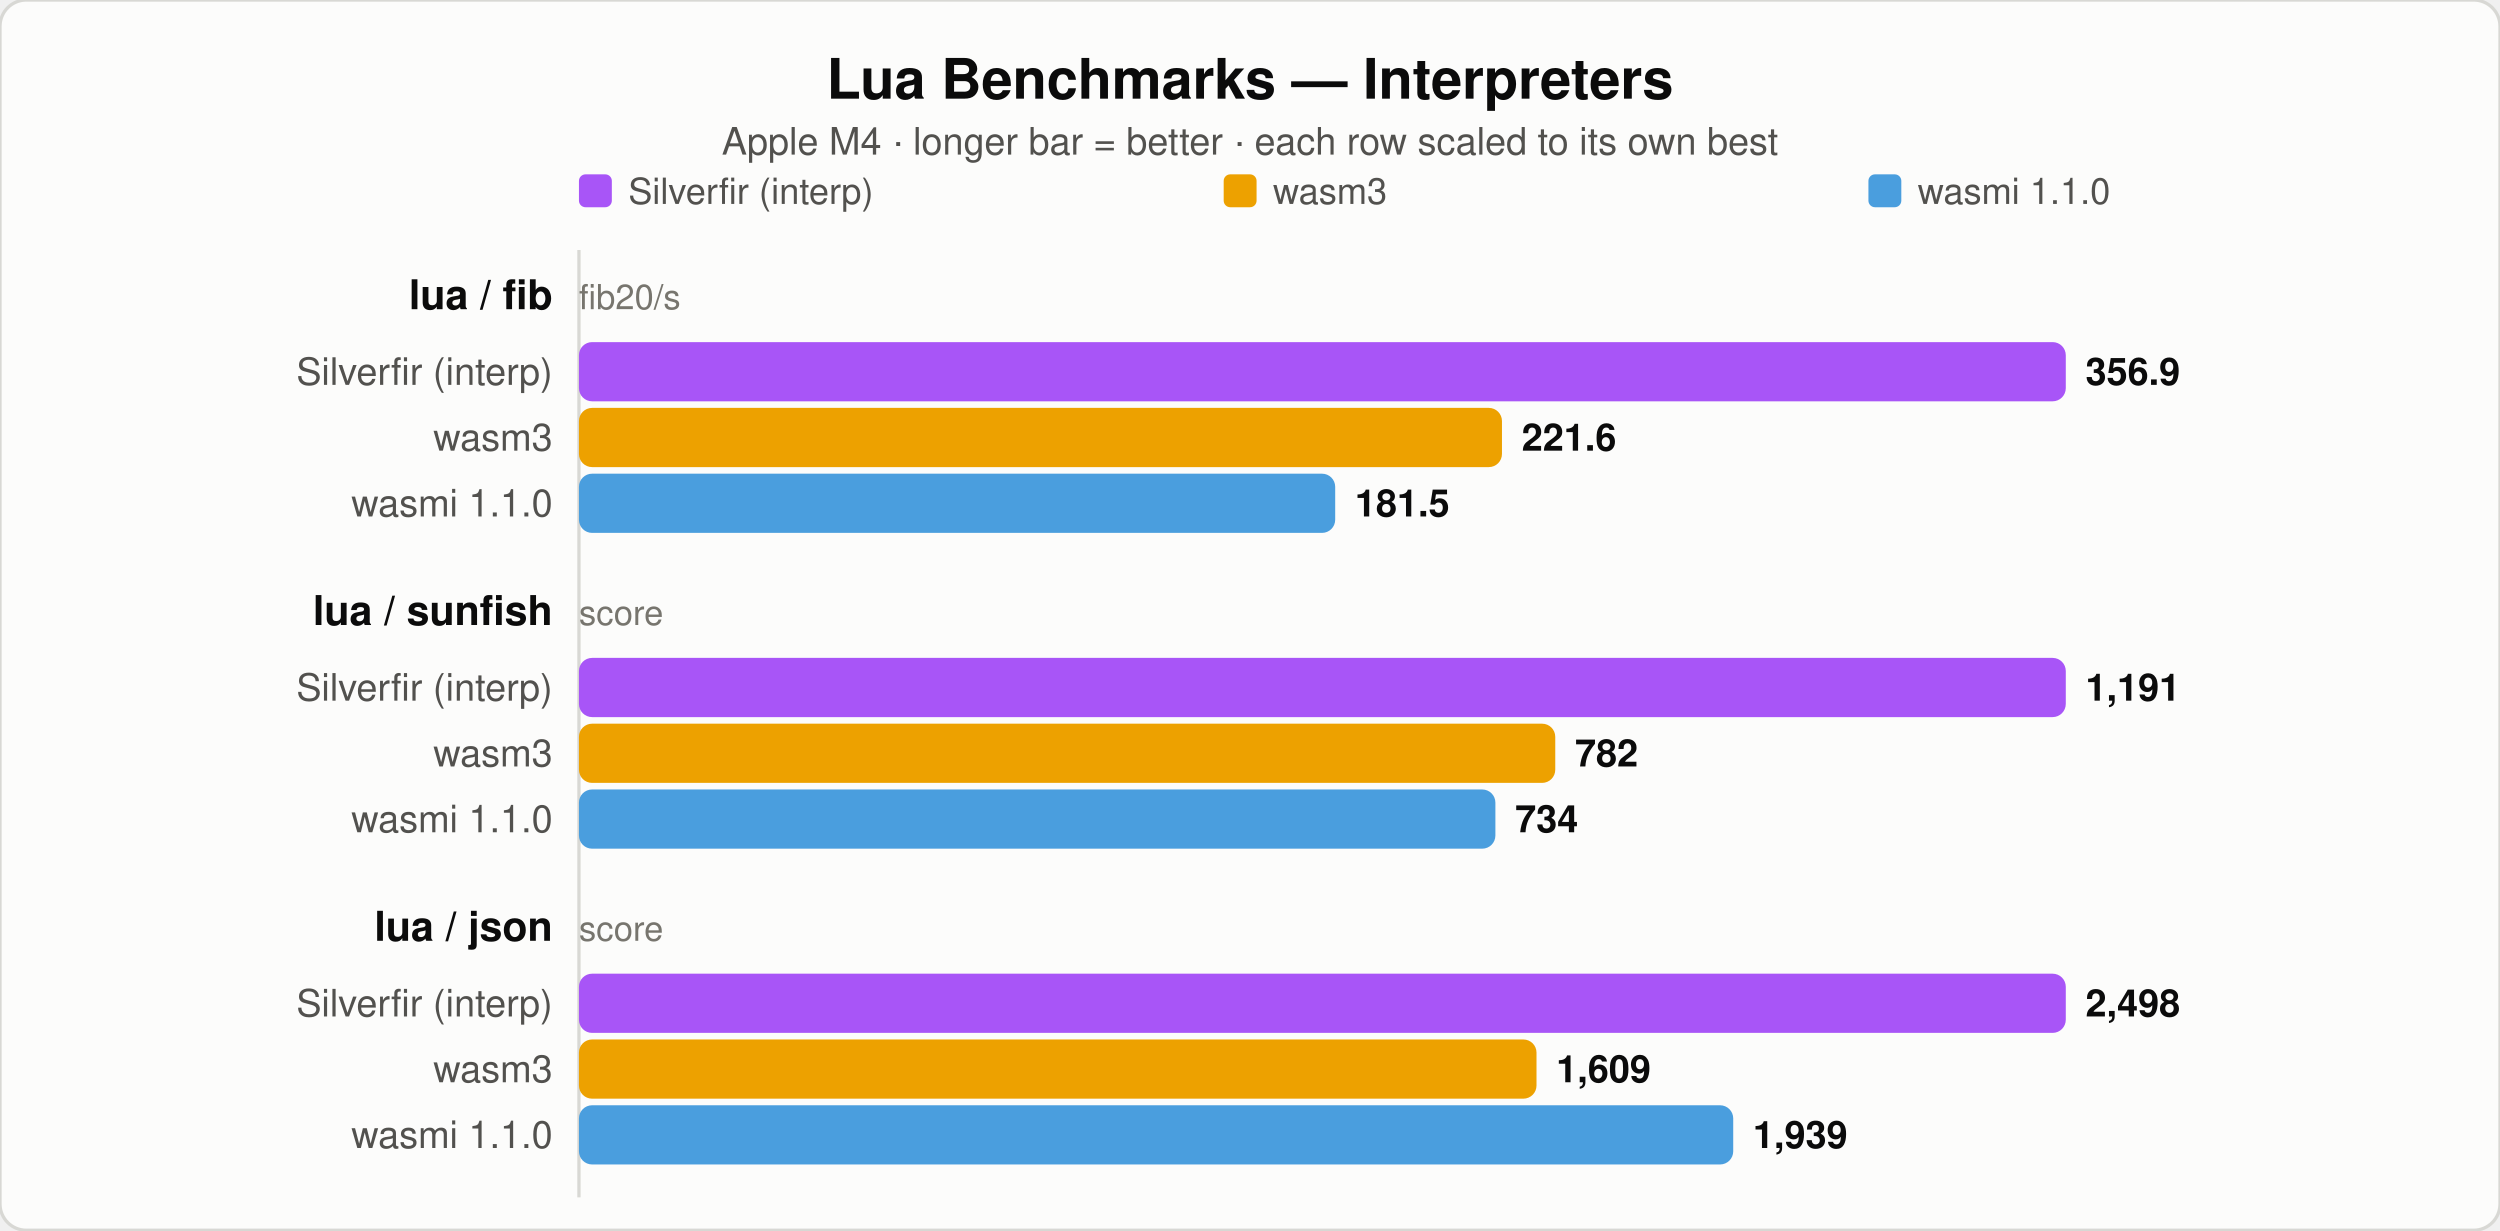
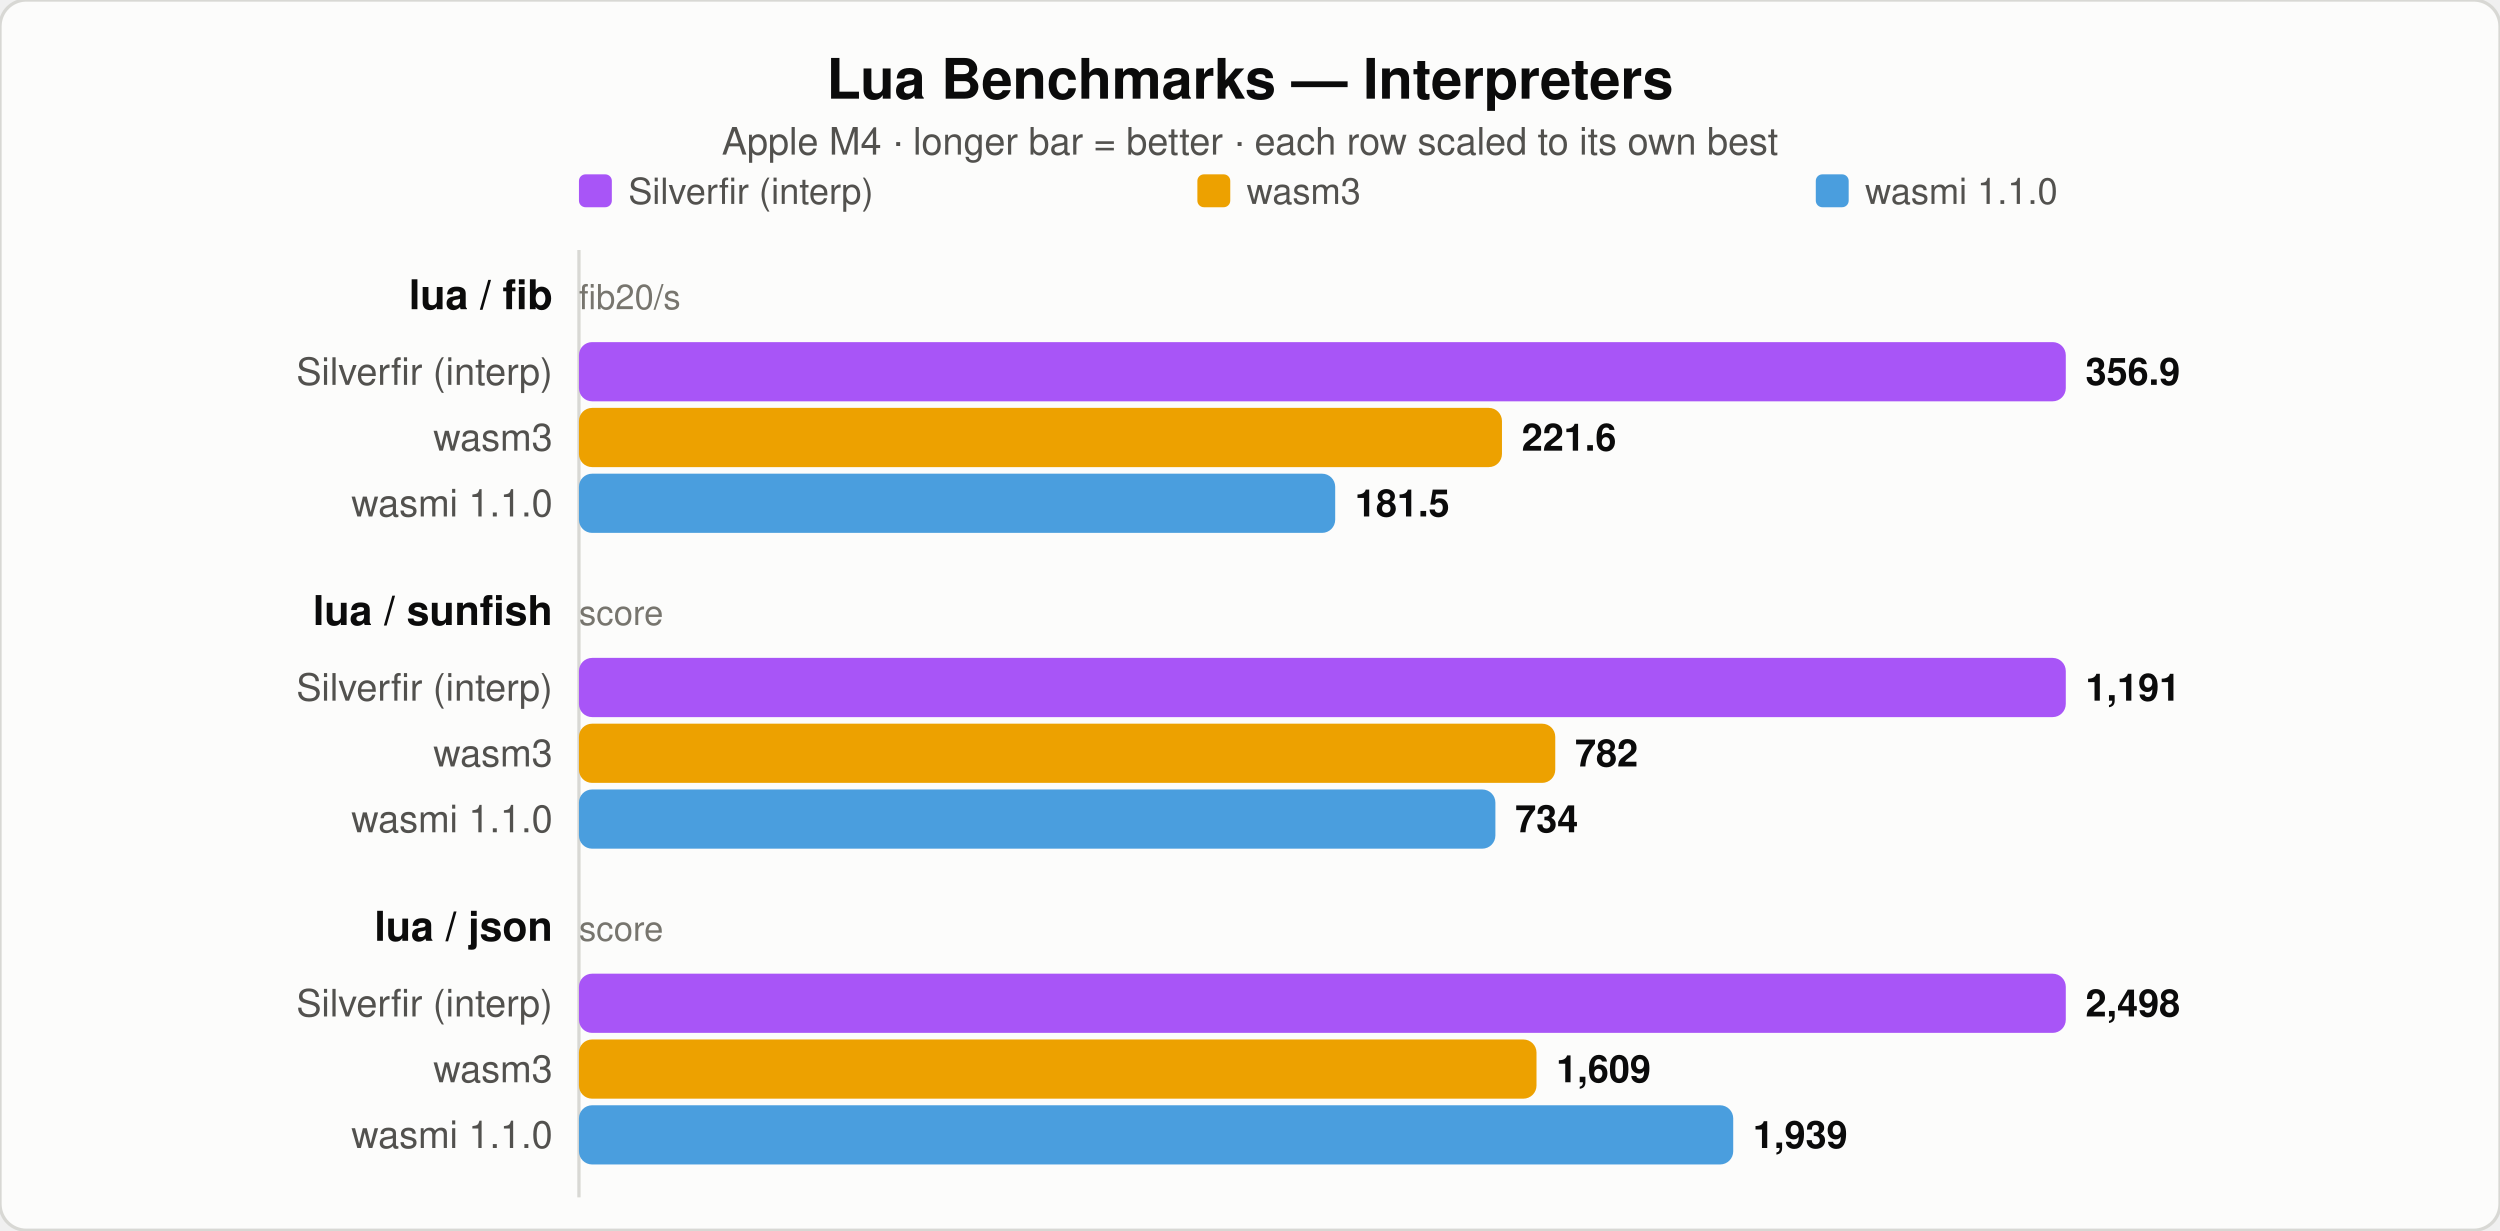
<svg xmlns="http://www.w3.org/2000/svg" role="img" viewBox="0 0 760 374" width="760" height="374">
  <style>
    text     { font-family: -apple-system, "Segoe UI", Helvetica, Arial, sans-serif; }
    .surface { fill: #fcfcfb; stroke: #d8d8d4; }
    .title   { fill: #0b0b0b; font-size: 17px; font-weight: 600; }
    .sub     { fill: #52514e; font-size: 11.5px; }
    .metric  { fill: #0b0b0b; font-size: 12.5px; font-weight: 600; }
    .unit    { fill: #77756e; font-size: 10.5px; }
    .note    { fill: #77756e; font-size: 10px; font-style: italic; }
    .name    { fill: #52514e; font-size: 11.5px; }
    .legend  { fill: #52514e; font-size: 11px; }
    .val     { fill: #0b0b0b; font-size: 11.5px; font-weight: 600; }
    .rule    { stroke: #e4e4e0; stroke-width: 1; stroke-dasharray: 2 3; }
    .axis    { stroke: #d8d8d4; stroke-width: 1; }
    .s-sf { fill: #7c3aed; }
    .s-cl { fill: #eb6834; }
    .s-v8 { fill: #1baf7a; }
+     .s-wn { fill: #b02a8f; }
    .s-si { fill: #a855f7; }
    .s-w3 { fill: #eda100; }
    .s-wi { fill: #4a9ede; }
    @media (prefers-color-scheme: dark) {
      .surface { fill: #1a1a19; stroke: #3a3a37; }
      .title, .metric { fill: #ffffff; }
      .sub, .name, .legend { fill: #c3c2b7; }
      .val     { fill: #ffffff; }
      .unit, .note { fill: #96958c; }
      .rule    { stroke: #3a3a37; }
      .axis    { stroke: #3a3a37; }
      .s-sf { fill: #8b5cf6; }
      .s-cl { fill: #d95926; }
      .s-v8 { fill: #199e70; }
+       .s-wn { fill: #c13a9d; }
      .s-si { fill: #9085e9; }
      .s-w3 { fill: #c98500; }
      .s-wi { fill: #3987e5; }
    }
  </style>
  <rect class="surface" width="760" height="374" rx="8" ry="8" stroke-width="1" />
  <text class="title" x="380" y="30" text-anchor="middle">Lua Benchmarks — Interpreters</text>
  <text class="sub" x="380" y="47" text-anchor="middle">Apple M4 · longer bar = better · each row scaled to its own best</text>
-   <rect class="s-si" x="176" y="53" width="10" height="10" rx="2" />
-   <text class="legend" x="191" y="62">Silverfir (interp)</text>
-   <rect class="s-w3" x="372" y="53" width="10" height="10" rx="2" />
-   <text class="legend" x="387" y="62">wasm3</text>
-   <rect class="s-wi" x="568" y="53" width="10" height="10" rx="2" />
-   <text class="legend" x="583" y="62">wasmi 1.1.0</text>
+   <rect class="s-si" x="176.0" y="53" width="10" height="10" rx="2" />
+   <text class="legend" x="191.0" y="62">Silverfir (interp)</text>
+   <rect class="s-w3" x="364.0" y="53" width="10" height="10" rx="2" />
+   <text class="legend" x="379.0" y="62">wasm3</text>
+   <rect class="s-wi" x="552.0" y="53" width="10" height="10" rx="2" />
+   <text class="legend" x="567.0" y="62">wasmi 1.1.0</text>
  <line class="axis" x1="176" y1="76" x2="176" y2="364" />
  <text class="metric" x="168" y="94" text-anchor="end">lua / fib</text>
  <text class="unit" x="176" y="94">fib20/s</text>
  <text class="name" x="168" y="117" text-anchor="end">Silverfir (interp)</text>
  <rect class="s-si" x="176" y="104" width="452.0" height="18" rx="4" />
  <text class="val" x="634.0" y="117">356.9</text>
  <text class="name" x="168" y="137" text-anchor="end">wasm3</text>
  <rect class="s-w3" x="176" y="124" width="280.6" height="18" rx="4" />
  <text class="val" x="462.6" y="137">221.6</text>
  <text class="name" x="168" y="157" text-anchor="end">wasmi 1.1.0</text>
  <rect class="s-wi" x="176" y="144" width="229.9" height="18" rx="4" />
  <text class="val" x="411.9" y="157">181.5</text>
  <text class="metric" x="168" y="190" text-anchor="end">lua / sunfish</text>
  <text class="unit" x="176" y="190">score</text>
  <text class="name" x="168" y="213" text-anchor="end">Silverfir (interp)</text>
  <rect class="s-si" x="176" y="200" width="452.0" height="18" rx="4" />
  <text class="val" x="634.0" y="213">1,191</text>
  <text class="name" x="168" y="233" text-anchor="end">wasm3</text>
  <rect class="s-w3" x="176" y="220" width="296.8" height="18" rx="4" />
  <text class="val" x="478.8" y="233">782</text>
  <text class="name" x="168" y="253" text-anchor="end">wasmi 1.1.0</text>
  <rect class="s-wi" x="176" y="240" width="278.6" height="18" rx="4" />
  <text class="val" x="460.6" y="253">734</text>
  <text class="metric" x="168" y="286" text-anchor="end">lua / json</text>
  <text class="unit" x="176" y="286">score</text>
  <text class="name" x="168" y="309" text-anchor="end">Silverfir (interp)</text>
  <rect class="s-si" x="176" y="296" width="452.0" height="18" rx="4" />
  <text class="val" x="634.0" y="309">2,498</text>
  <text class="name" x="168" y="329" text-anchor="end">wasm3</text>
  <rect class="s-w3" x="176" y="316" width="291.1" height="18" rx="4" />
  <text class="val" x="473.1" y="329">1,609</text>
  <text class="name" x="168" y="349" text-anchor="end">wasmi 1.1.0</text>
  <rect class="s-wi" x="176" y="336" width="350.9" height="18" rx="4" />
  <text class="val" x="532.9" y="349">1,939</text>
</svg>
